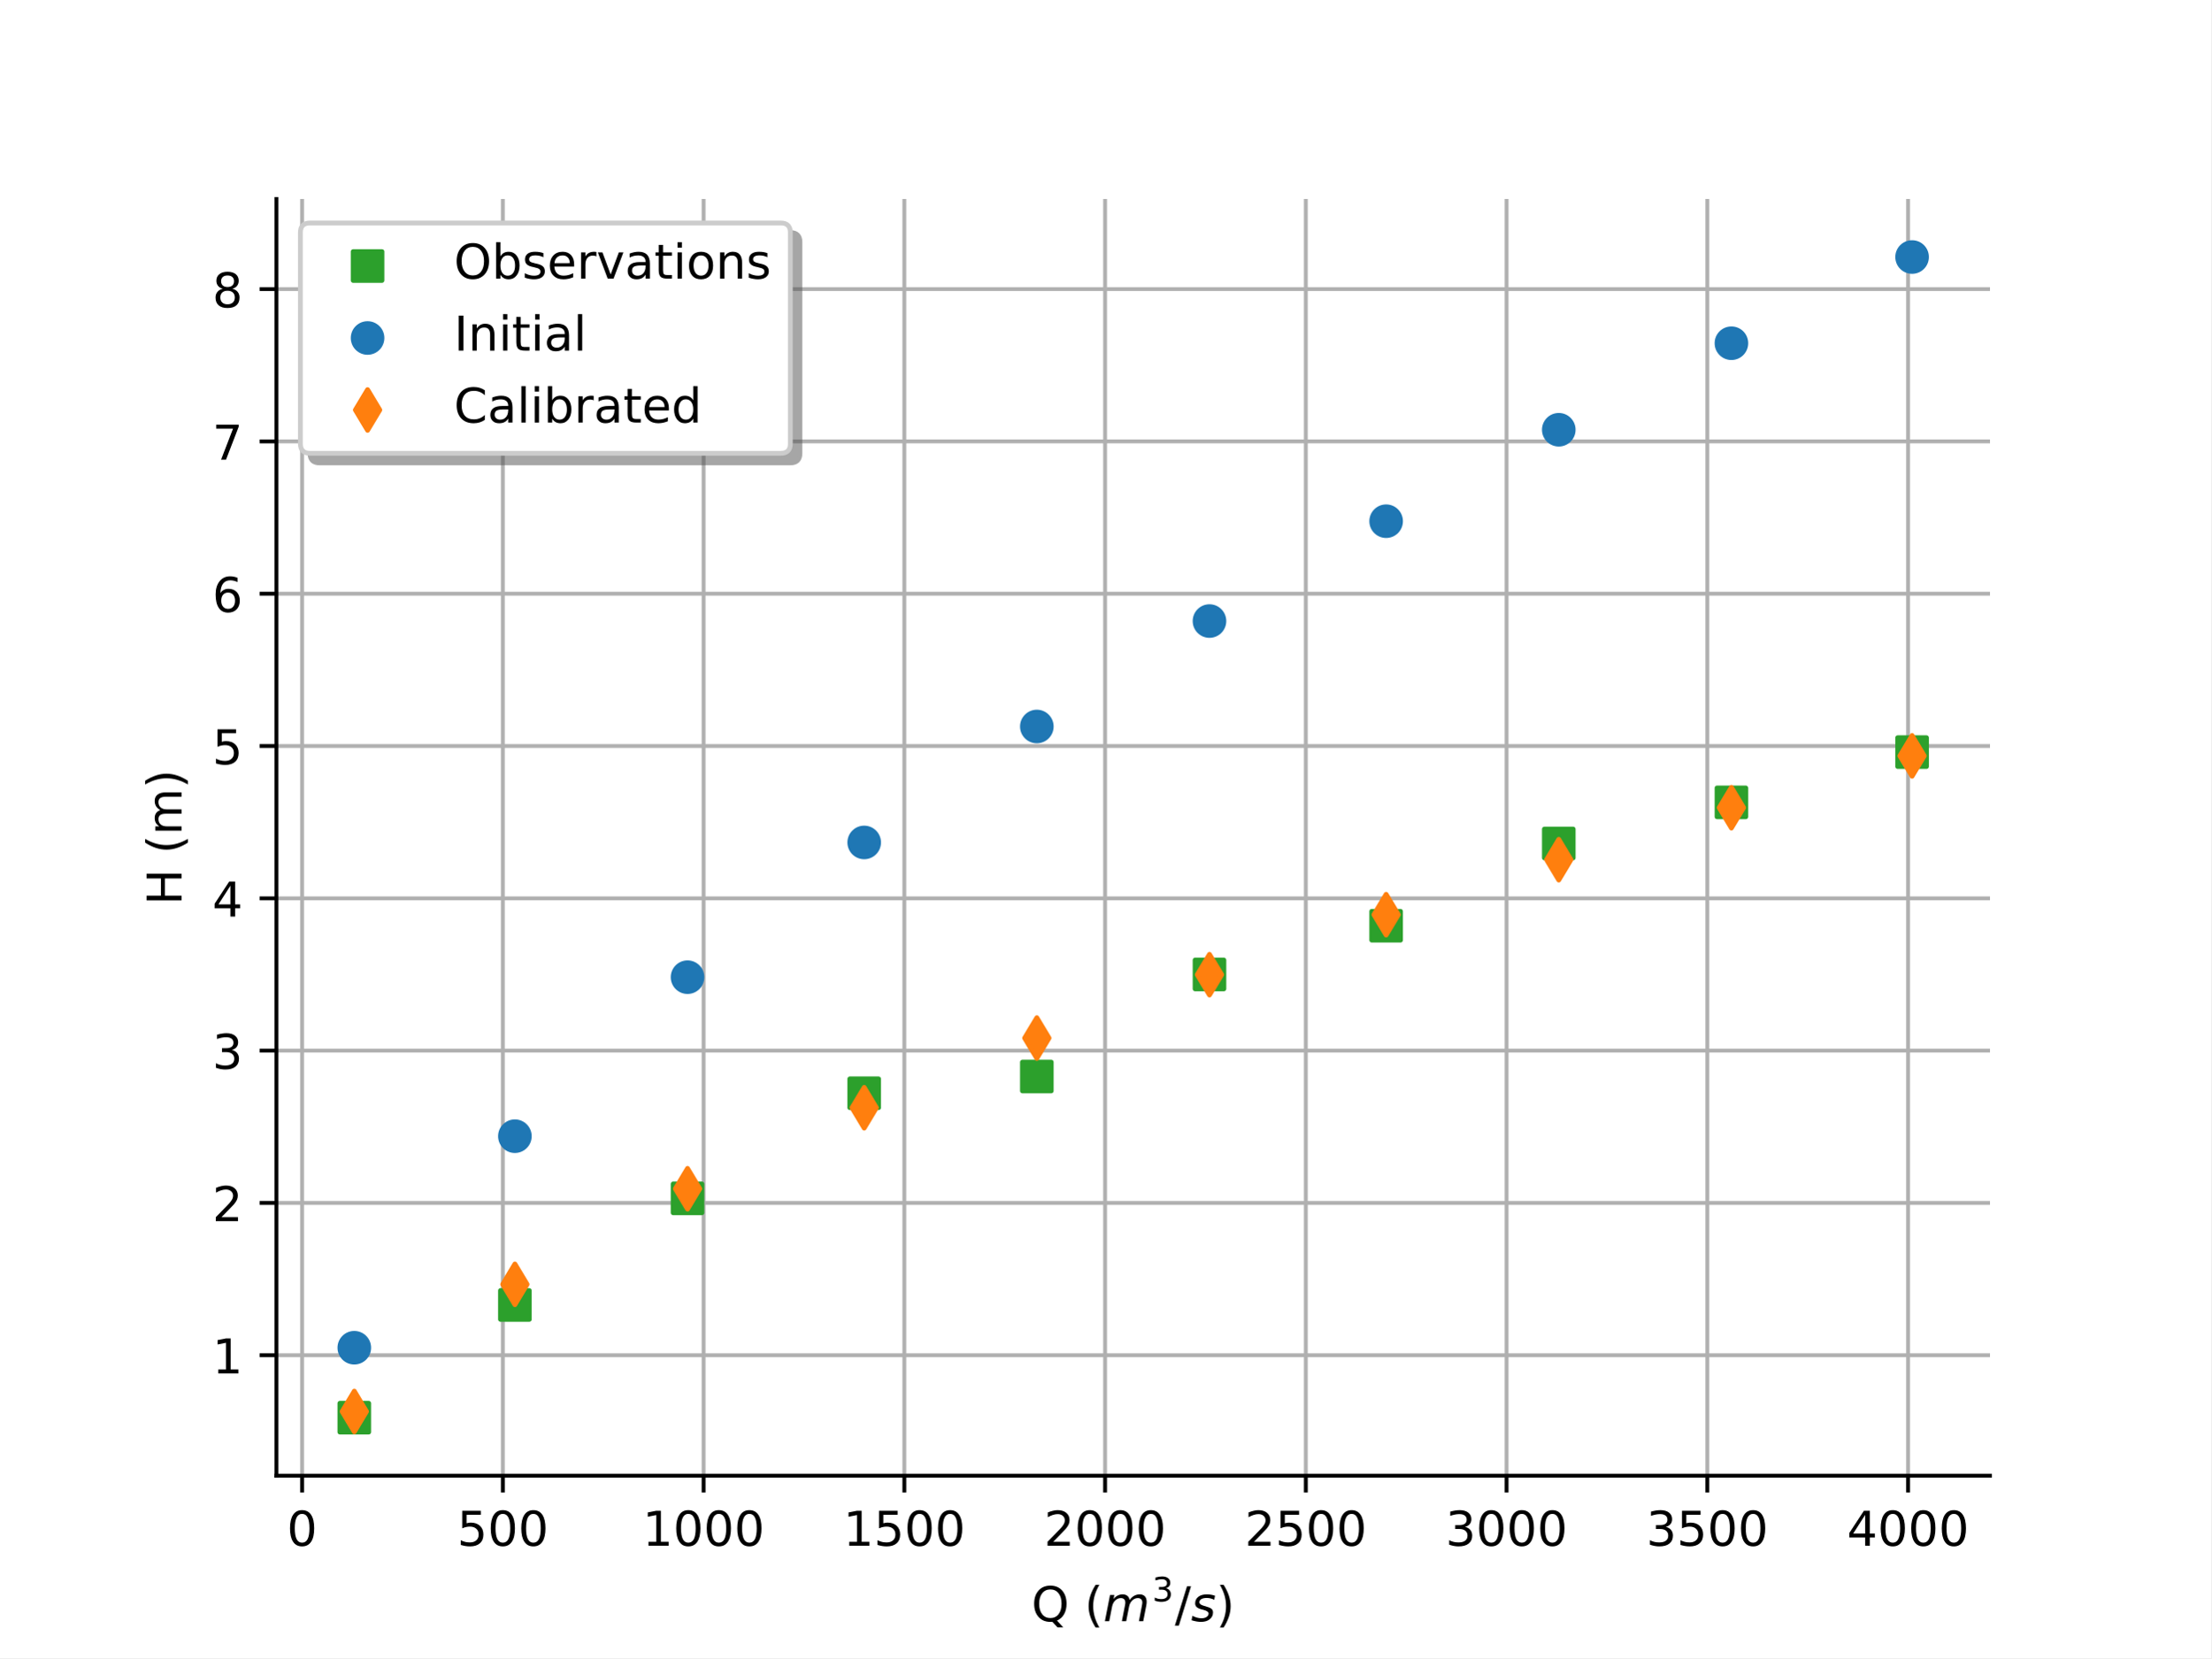
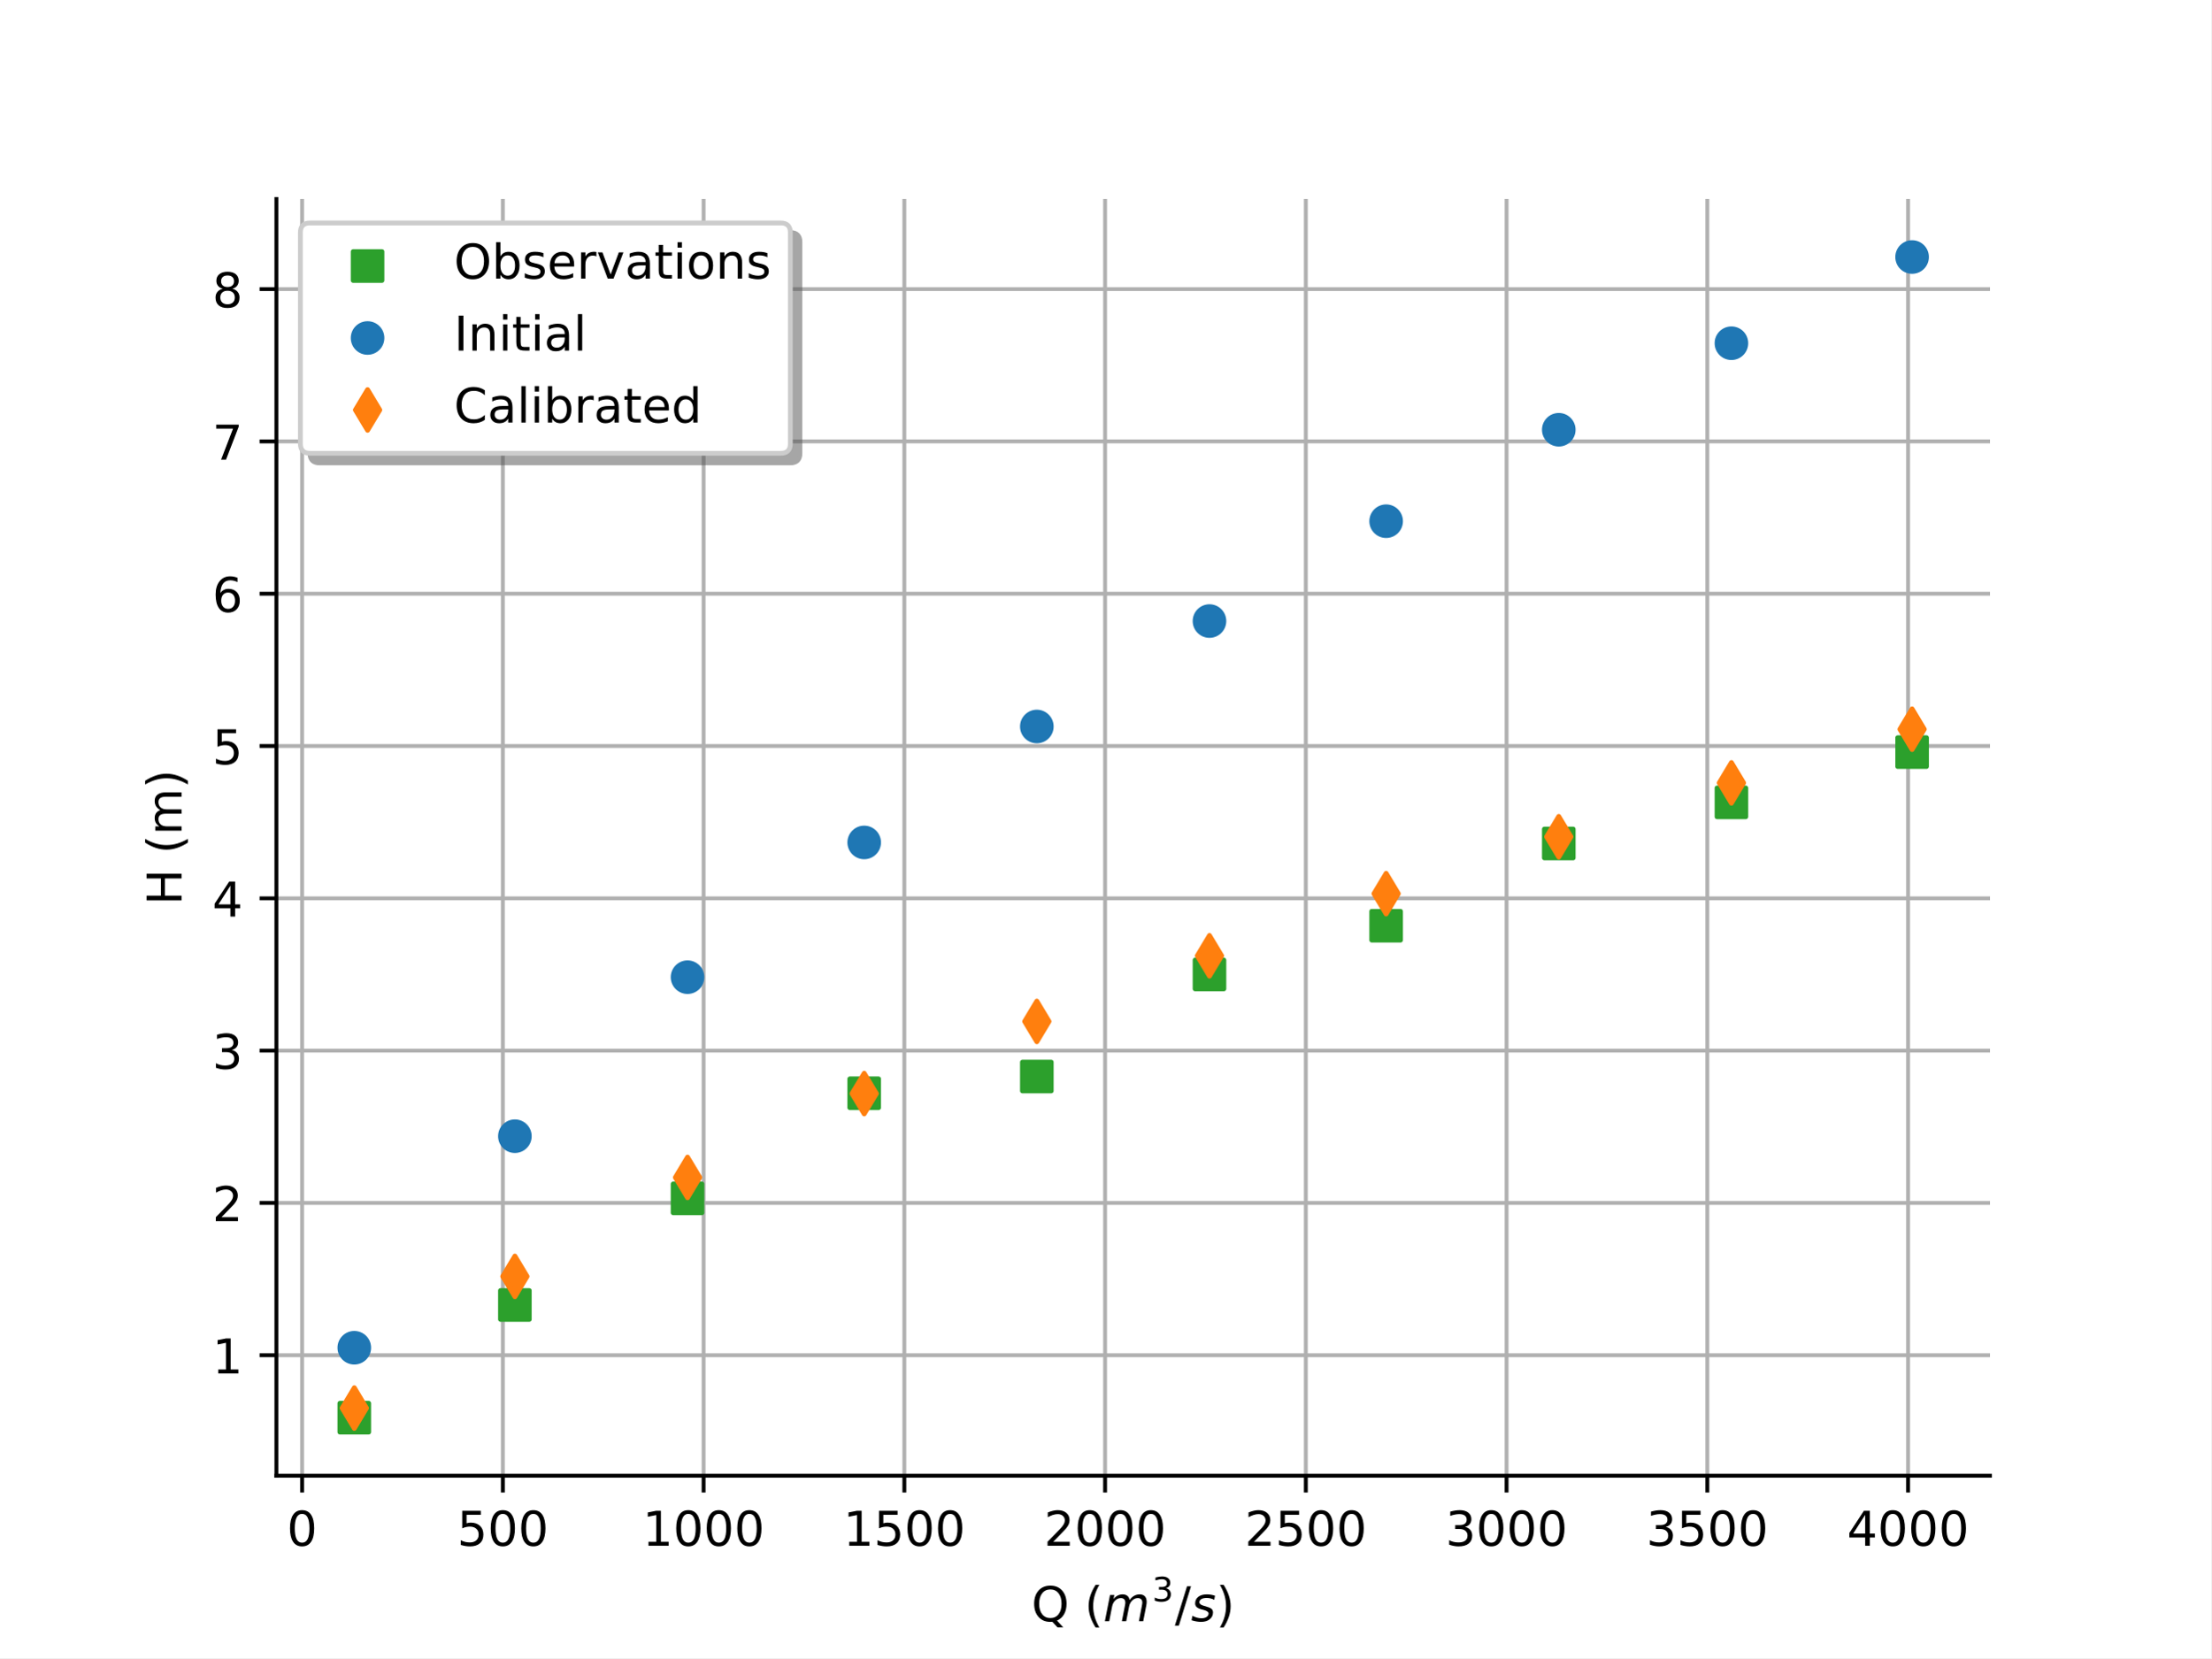
<svg xmlns="http://www.w3.org/2000/svg" xmlns:xlink="http://www.w3.org/1999/xlink" width="460.8pt" height="345.6pt" viewBox="0 0 460.8 345.6" version="1.1">
  <defs>
    <style type="text/css">*{stroke-linejoin: round; stroke-linecap: butt}</style>
  </defs>
  <g id="figure_1">
    <g id="patch_1">
      <path d="M 0 345.6  L 460.8 345.6  L 460.8 0  L 0 0  z " style="fill: #ffffff" />
    </g>
    <g id="axes_1">
      <g id="patch_2">
        <path d="M 57.6 307.584  L 414.72 307.584  L 414.72 41.472  L 57.6 41.472  z " style="fill: #ffffff" />
      </g>
      <g id="matplotlib.axis_1">
        <g id="xtick_1">
          <g id="line2d_1">
            <path d="M 62.955 307.584  L 62.955 41.472  " clip-path="url(#pece686282c)" style="fill: none; stroke: #b0b0b0; stroke-width: 0.8; stroke-linecap: square" />
          </g>
          <g id="line2d_2">
            <defs>
              <path id="m4a92d99fee" d="M 0 0  L 0 3.5  " style="stroke: #000000; stroke-width: 0.8" />
            </defs>
            <g>
              <use xlink:href="#m4a92d99fee" x="62.955" y="307.584" style="stroke: #000000; stroke-width: 0.8" />
            </g>
          </g>
          <g id="text_1">
            <g transform="translate(59.77388 322.1817) scale(0.1 -0.1)">
              <defs>
                <path id="DejaVuSans-13" d="M 2034 4250  Q 1547 4250 1301 3770  Q 1056 3291 1056 2328  Q 1056 1369 1301 889  Q 1547 409 2034 409  Q 2525 409 2770 889  Q 3016 1369 3016 2328  Q 3016 3291 2770 3770  Q 2525 4250 2034 4250  z M 2034 4750  Q 2819 4750 3233 4129  Q 3647 3509 3647 2328  Q 3647 1150 3233 529  Q 2819 -91 2034 -91  Q 1250 -91 836 529  Q 422 1150 422 2328  Q 422 3509 836 4129  Q 1250 4750 2034 4750  z " transform="scale(0.015625)" />
              </defs>
              <use xlink:href="#DejaVuSans-13" />
            </g>
          </g>
        </g>
        <g id="xtick_2">
          <g id="line2d_3">
            <path d="M 104.792 307.584  L 104.792 41.472  " clip-path="url(#pece686282c)" style="fill: none; stroke: #b0b0b0; stroke-width: 0.8; stroke-linecap: square" />
          </g>
          <g id="line2d_4">
            <g>
              <use xlink:href="#m4a92d99fee" x="104.792" y="307.584" style="stroke: #000000; stroke-width: 0.8" />
            </g>
          </g>
          <g id="text_2">
            <g transform="translate(95.2483 322.1817) scale(0.1 -0.1)">
              <defs>
                <path id="DejaVuSans-18" d="M 691 4666  L 3169 4666  L 3169 4134  L 1269 4134  L 1269 2991  Q 1406 3038 1543 3061  Q 1681 3084 1819 3084  Q 2600 3084 3056 2656  Q 3513 2228 3513 1497  Q 3513 744 3044 326  Q 2575 -91 1722 -91  Q 1428 -91 1123 -41  Q 819 9 494 109  L 494 744  Q 775 591 1075 516  Q 1375 441 1709 441  Q 2250 441 2565 725  Q 2881 1009 2881 1497  Q 2881 1984 2565 2268  Q 2250 2553 1709 2553  Q 1456 2553 1204 2497  Q 953 2441 691 2322  L 691 4666  z " transform="scale(0.015625)" />
              </defs>
              <use xlink:href="#DejaVuSans-18" />
              <use xlink:href="#DejaVuSans-13" transform="translate(63.625 0)" />
              <use xlink:href="#DejaVuSans-13" transform="translate(127.25 0)" />
            </g>
          </g>
        </g>
        <g id="xtick_3">
          <g id="line2d_5">
            <path d="M 146.629 307.584  L 146.629 41.472  " clip-path="url(#pece686282c)" style="fill: none; stroke: #b0b0b0; stroke-width: 0.8; stroke-linecap: square" />
          </g>
          <g id="line2d_6">
            <g>
              <use xlink:href="#m4a92d99fee" x="146.629" y="307.584" style="stroke: #000000; stroke-width: 0.8" />
            </g>
          </g>
          <g id="text_3">
            <g transform="translate(133.904 322.1817) scale(0.1 -0.1)">
              <defs>
                <path id="DejaVuSans-14" d="M 794 531  L 1825 531  L 1825 4091  L 703 3866  L 703 4441  L 1819 4666  L 2450 4666  L 2450 531  L 3481 531  L 3481 0  L 794 0  L 794 531  z " transform="scale(0.015625)" />
              </defs>
              <use xlink:href="#DejaVuSans-14" />
              <use xlink:href="#DejaVuSans-13" transform="translate(63.625 0)" />
              <use xlink:href="#DejaVuSans-13" transform="translate(127.25 0)" />
              <use xlink:href="#DejaVuSans-13" transform="translate(190.875 0)" />
            </g>
          </g>
        </g>
        <g id="xtick_4">
          <g id="line2d_7">
            <path d="M 188.466 307.584  L 188.466 41.472  " clip-path="url(#pece686282c)" style="fill: none; stroke: #b0b0b0; stroke-width: 0.8; stroke-linecap: square" />
          </g>
          <g id="line2d_8">
            <g>
              <use xlink:href="#m4a92d99fee" x="188.466" y="307.584" style="stroke: #000000; stroke-width: 0.8" />
            </g>
          </g>
          <g id="text_4">
            <g transform="translate(175.7409 322.1817) scale(0.1 -0.1)">
              <use xlink:href="#DejaVuSans-14" />
              <use xlink:href="#DejaVuSans-18" transform="translate(63.625 0)" />
              <use xlink:href="#DejaVuSans-13" transform="translate(127.25 0)" />
              <use xlink:href="#DejaVuSans-13" transform="translate(190.875 0)" />
            </g>
          </g>
        </g>
        <g id="xtick_5">
          <g id="line2d_9">
            <path d="M 230.303 307.584  L 230.303 41.472  " clip-path="url(#pece686282c)" style="fill: none; stroke: #b0b0b0; stroke-width: 0.8; stroke-linecap: square" />
          </g>
          <g id="line2d_10">
            <g>
              <use xlink:href="#m4a92d99fee" x="230.303" y="307.584" style="stroke: #000000; stroke-width: 0.8" />
            </g>
          </g>
          <g id="text_5">
            <g transform="translate(217.5778 322.1817) scale(0.1 -0.1)">
              <defs>
                <path id="DejaVuSans-15" d="M 1228 531  L 3431 531  L 3431 0  L 469 0  L 469 531  Q 828 903 1448 1529  Q 2069 2156 2228 2338  Q 2531 2678 2651 2914  Q 2772 3150 2772 3378  Q 2772 3750 2511 3984  Q 2250 4219 1831 4219  Q 1534 4219 1204 4116  Q 875 4013 500 3803  L 500 4441  Q 881 4594 1212 4672  Q 1544 4750 1819 4750  Q 2544 4750 2975 4387  Q 3406 4025 3406 3419  Q 3406 3131 3298 2873  Q 3191 2616 2906 2266  Q 2828 2175 2409 1742  Q 1991 1309 1228 531  z " transform="scale(0.015625)" />
              </defs>
              <use xlink:href="#DejaVuSans-15" />
              <use xlink:href="#DejaVuSans-13" transform="translate(63.625 0)" />
              <use xlink:href="#DejaVuSans-13" transform="translate(127.25 0)" />
              <use xlink:href="#DejaVuSans-13" transform="translate(190.875 0)" />
            </g>
          </g>
        </g>
        <g id="xtick_6">
          <g id="line2d_11">
            <path d="M 272.14 307.584  L 272.14 41.472  " clip-path="url(#pece686282c)" style="fill: none; stroke: #b0b0b0; stroke-width: 0.8; stroke-linecap: square" />
          </g>
          <g id="line2d_12">
            <g>
              <use xlink:href="#m4a92d99fee" x="272.14" y="307.584" style="stroke: #000000; stroke-width: 0.8" />
            </g>
          </g>
          <g id="text_6">
            <g transform="translate(259.4148 322.1817) scale(0.1 -0.1)">
              <use xlink:href="#DejaVuSans-15" />
              <use xlink:href="#DejaVuSans-18" transform="translate(63.625 0)" />
              <use xlink:href="#DejaVuSans-13" transform="translate(127.25 0)" />
              <use xlink:href="#DejaVuSans-13" transform="translate(190.875 0)" />
            </g>
          </g>
        </g>
        <g id="xtick_7">
          <g id="line2d_13">
            <path d="M 313.977 307.584  L 313.977 41.472  " clip-path="url(#pece686282c)" style="fill: none; stroke: #b0b0b0; stroke-width: 0.8; stroke-linecap: square" />
          </g>
          <g id="line2d_14">
            <g>
              <use xlink:href="#m4a92d99fee" x="313.977" y="307.584" style="stroke: #000000; stroke-width: 0.8" />
            </g>
          </g>
          <g id="text_7">
            <g transform="translate(301.2517 322.1817) scale(0.1 -0.1)">
              <defs>
                <path id="DejaVuSans-16" d="M 2597 2516  Q 3050 2419 3304 2112  Q 3559 1806 3559 1356  Q 3559 666 3084 287  Q 2609 -91 1734 -91  Q 1441 -91 1130 -33  Q 819 25 488 141  L 488 750  Q 750 597 1062 519  Q 1375 441 1716 441  Q 2309 441 2620 675  Q 2931 909 2931 1356  Q 2931 1769 2642 2001  Q 2353 2234 1838 2234  L 1294 2234  L 1294 2753  L 1863 2753  Q 2328 2753 2575 2939  Q 2822 3125 2822 3475  Q 2822 3834 2567 4026  Q 2313 4219 1838 4219  Q 1578 4219 1281 4162  Q 984 4106 628 3988  L 628 4550  Q 988 4650 1302 4700  Q 1616 4750 1894 4750  Q 2613 4750 3031 4423  Q 3450 4097 3450 3541  Q 3450 3153 3228 2886  Q 3006 2619 2597 2516  z " transform="scale(0.015625)" />
              </defs>
              <use xlink:href="#DejaVuSans-16" />
              <use xlink:href="#DejaVuSans-13" transform="translate(63.625 0)" />
              <use xlink:href="#DejaVuSans-13" transform="translate(127.25 0)" />
              <use xlink:href="#DejaVuSans-13" transform="translate(190.875 0)" />
            </g>
          </g>
        </g>
        <g id="xtick_8">
          <g id="line2d_15">
            <path d="M 355.814 307.584  L 355.814 41.472  " clip-path="url(#pece686282c)" style="fill: none; stroke: #b0b0b0; stroke-width: 0.8; stroke-linecap: square" />
          </g>
          <g id="line2d_16">
            <g>
              <use xlink:href="#m4a92d99fee" x="355.814" y="307.584" style="stroke: #000000; stroke-width: 0.8" />
            </g>
          </g>
          <g id="text_8">
            <g transform="translate(343.0886 322.1817) scale(0.1 -0.1)">
              <use xlink:href="#DejaVuSans-16" />
              <use xlink:href="#DejaVuSans-18" transform="translate(63.625 0)" />
              <use xlink:href="#DejaVuSans-13" transform="translate(127.25 0)" />
              <use xlink:href="#DejaVuSans-13" transform="translate(190.875 0)" />
            </g>
          </g>
        </g>
        <g id="xtick_9">
          <g id="line2d_17">
            <path d="M 397.651 307.584  L 397.651 41.472  " clip-path="url(#pece686282c)" style="fill: none; stroke: #b0b0b0; stroke-width: 0.8; stroke-linecap: square" />
          </g>
          <g id="line2d_18">
            <g>
              <use xlink:href="#m4a92d99fee" x="397.651" y="307.584" style="stroke: #000000; stroke-width: 0.8" />
            </g>
          </g>
          <g id="text_9">
            <g transform="translate(384.9255 322.1817) scale(0.1 -0.1)">
              <defs>
                <path id="DejaVuSans-17" d="M 2419 4116  L 825 1625  L 2419 1625  L 2419 4116  z M 2253 4666  L 3047 4666  L 3047 1625  L 3713 1625  L 3713 1100  L 3047 1100  L 3047 0  L 2419 0  L 2419 1100  L 313 1100  L 313 1709  L 2253 4666  z " transform="scale(0.015625)" />
              </defs>
              <use xlink:href="#DejaVuSans-17" />
              <use xlink:href="#DejaVuSans-13" transform="translate(63.625 0)" />
              <use xlink:href="#DejaVuSans-13" transform="translate(127.25 0)" />
              <use xlink:href="#DejaVuSans-13" transform="translate(190.875 0)" />
            </g>
          </g>
        </g>
        <g id="text_10">
          <g transform="translate(214.96 337.984) scale(0.1 -0.1)">
            <defs>
              <path id="DejaVuSans-34" d="M 2522 4238  Q 1834 4238 1429 3725  Q 1025 3213 1025 2328  Q 1025 1447 1429 934  Q 1834 422 2522 422  Q 3209 422 3611 934  Q 4013 1447 4013 2328  Q 4013 3213 3611 3725  Q 3209 4238 2522 4238  z M 3406 84  L 4238 -825  L 3475 -825  L 2784 -78  Q 2681 -84 2626 -87  Q 2572 -91 2522 -91  Q 1538 -91 948 567  Q 359 1225 359 2328  Q 359 3434 948 4092  Q 1538 4750 2522 4750  Q 3503 4750 4090 4092  Q 4678 3434 4678 2328  Q 4678 1516 4351 937  Q 4025 359 3406 84  z " transform="scale(0.015625)" />
              <path id="DejaVuSans-3" transform="scale(0.015625)" />
              <path id="DejaVuSans-b" d="M 1984 4856  Q 1566 4138 1362 3434  Q 1159 2731 1159 2009  Q 1159 1288 1364 580  Q 1569 -128 1984 -844  L 1484 -844  Q 1016 -109 783 600  Q 550 1309 550 2009  Q 550 2706 781 3412  Q 1013 4119 1484 4856  L 1984 4856  z " transform="scale(0.015625)" />
              <path id="DejaVuSans-Oblique-50" d="M 5747 2113  L 5338 0  L 4763 0  L 5166 2094  Q 5191 2228 5203 2325  Q 5216 2422 5216 2491  Q 5216 2772 5059 2928  Q 4903 3084 4622 3084  Q 4203 3084 3875 2770  Q 3547 2456 3450 1953  L 3066 0  L 2491 0  L 2900 2094  Q 2925 2209 2937 2307  Q 2950 2406 2950 2484  Q 2950 2769 2794 2926  Q 2638 3084 2363 3084  Q 1938 3084 1609 2770  Q 1281 2456 1184 1953  L 800 0  L 225 0  L 909 3500  L 1484 3500  L 1375 2956  Q 1609 3263 1923 3423  Q 2238 3584 2597 3584  Q 2978 3584 3223 3384  Q 3469 3184 3519 2828  Q 3781 3197 4126 3390  Q 4472 3584 4856 3584  Q 5306 3584 5551 3325  Q 5797 3066 5797 2591  Q 5797 2488 5784 2364  Q 5772 2241 5747 2113  z " transform="scale(0.015625)" />
              <path id="DejaVuSans-12" d="M 1625 4666  L 2156 4666  L 531 -594  L 0 -594  L 1625 4666  z " transform="scale(0.015625)" />
              <path id="DejaVuSans-Oblique-56" d="M 3200 3397  L 3091 2853  Q 2863 2978 2609 3040  Q 2356 3103 2088 3103  Q 1634 3103 1373 2948  Q 1113 2794 1113 2528  Q 1113 2219 1719 2053  Q 1766 2041 1788 2034  L 1972 1978  Q 2547 1819 2739 1644  Q 2931 1469 2931 1166  Q 2931 609 2489 259  Q 2047 -91 1331 -91  Q 1053 -91 747 -37  Q 441 16 72 128  L 184 722  Q 500 559 806 475  Q 1113 391 1394 391  Q 1816 391 2080 572  Q 2344 753 2344 1031  Q 2344 1331 1650 1516  L 1591 1531  L 1394 1581  Q 956 1697 753 1886  Q 550 2075 550 2369  Q 550 2928 970 3256  Q 1391 3584 2113 3584  Q 2397 3584 2667 3537  Q 2938 3491 3200 3397  z " transform="scale(0.015625)" />
              <path id="DejaVuSans-c" d="M 513 4856  L 1013 4856  Q 1481 4119 1714 3412  Q 1947 2706 1947 2009  Q 1947 1309 1714 600  Q 1481 -109 1013 -844  L 513 -844  Q 928 -128 1133 580  Q 1338 1288 1338 2009  Q 1338 2731 1133 3434  Q 928 4138 513 4856  z " transform="scale(0.015625)" />
            </defs>
            <use xlink:href="#DejaVuSans-34" transform="translate(0 0.746875)" />
            <use xlink:href="#DejaVuSans-3" transform="translate(78.71094 0.746875)" />
            <use xlink:href="#DejaVuSans-b" transform="translate(110.498 0.746875)" />
            <use xlink:href="#DejaVuSans-Oblique-50" transform="translate(149.5117 0.746875)" />
            <use xlink:href="#DejaVuSans-16" transform="translate(251.5737 42.04688) scale(0.7)" />
            <use xlink:href="#DejaVuSans-12" transform="translate(298.8442 0.746875)" />
            <use xlink:href="#DejaVuSans-Oblique-56" transform="translate(332.5356 0.746875)" />
            <use xlink:href="#DejaVuSans-c" transform="translate(384.6352 0.746875)" />
          </g>
        </g>
      </g>
      <g id="matplotlib.axis_2">
        <g id="ytick_1">
          <g id="line2d_19">
            <path d="M 57.6 282.472  L 414.72 282.472  " clip-path="url(#pece686282c)" style="fill: none; stroke: #b0b0b0; stroke-width: 0.8; stroke-linecap: square" />
          </g>
          <g id="line2d_20">
            <defs>
              <path id="mb3cb5c074b" d="M 0 0  L -3.5 0  " style="stroke: #000000; stroke-width: 0.8" />
            </defs>
            <g>
              <use xlink:href="#mb3cb5c074b" x="57.6" y="282.472" style="stroke: #000000; stroke-width: 0.8" />
            </g>
          </g>
          <g id="text_11">
            <g transform="translate(44.2375 286.2713) scale(0.1 -0.1)">
              <use xlink:href="#DejaVuSans-14" />
            </g>
          </g>
        </g>
        <g id="ytick_2">
          <g id="line2d_21">
            <path d="M 57.6 250.727  L 414.72 250.727  " clip-path="url(#pece686282c)" style="fill: none; stroke: #b0b0b0; stroke-width: 0.8; stroke-linecap: square" />
          </g>
          <g id="line2d_22">
            <g>
              <use xlink:href="#mb3cb5c074b" x="57.6" y="250.727" style="stroke: #000000; stroke-width: 0.8" />
            </g>
          </g>
          <g id="text_12">
            <g transform="translate(44.2375 254.526) scale(0.1 -0.1)">
              <use xlink:href="#DejaVuSans-15" />
            </g>
          </g>
        </g>
        <g id="ytick_3">
          <g id="line2d_23">
            <path d="M 57.6 218.982  L 414.72 218.982  " clip-path="url(#pece686282c)" style="fill: none; stroke: #b0b0b0; stroke-width: 0.8; stroke-linecap: square" />
          </g>
          <g id="line2d_24">
            <g>
              <use xlink:href="#mb3cb5c074b" x="57.6" y="218.982" style="stroke: #000000; stroke-width: 0.8" />
            </g>
          </g>
          <g id="text_13">
            <g transform="translate(44.2375 222.7807) scale(0.1 -0.1)">
              <use xlink:href="#DejaVuSans-16" />
            </g>
          </g>
        </g>
        <g id="ytick_4">
          <g id="line2d_25">
            <path d="M 57.6 187.237  L 414.72 187.237  " clip-path="url(#pece686282c)" style="fill: none; stroke: #b0b0b0; stroke-width: 0.8; stroke-linecap: square" />
          </g>
          <g id="line2d_26">
            <g>
              <use xlink:href="#mb3cb5c074b" x="57.6" y="187.237" style="stroke: #000000; stroke-width: 0.8" />
            </g>
          </g>
          <g id="text_14">
            <g transform="translate(44.2375 191.0354) scale(0.1 -0.1)">
              <use xlink:href="#DejaVuSans-17" />
            </g>
          </g>
        </g>
        <g id="ytick_5">
          <g id="line2d_27">
            <path d="M 57.6 155.491  L 414.72 155.491  " clip-path="url(#pece686282c)" style="fill: none; stroke: #b0b0b0; stroke-width: 0.8; stroke-linecap: square" />
          </g>
          <g id="line2d_28">
            <g>
              <use xlink:href="#mb3cb5c074b" x="57.6" y="155.491" style="stroke: #000000; stroke-width: 0.8" />
            </g>
          </g>
          <g id="text_15">
            <g transform="translate(44.2375 159.2901) scale(0.1 -0.1)">
              <use xlink:href="#DejaVuSans-18" />
            </g>
          </g>
        </g>
        <g id="ytick_6">
          <g id="line2d_29">
            <path d="M 57.6 123.746  L 414.72 123.746  " clip-path="url(#pece686282c)" style="fill: none; stroke: #b0b0b0; stroke-width: 0.8; stroke-linecap: square" />
          </g>
          <g id="line2d_30">
            <g>
              <use xlink:href="#mb3cb5c074b" x="57.6" y="123.746" style="stroke: #000000; stroke-width: 0.8" />
            </g>
          </g>
          <g id="text_16">
            <g transform="translate(44.2375 127.5448) scale(0.1 -0.1)">
              <defs>
                <path id="DejaVuSans-19" d="M 2113 2584  Q 1688 2584 1439 2293  Q 1191 2003 1191 1497  Q 1191 994 1439 701  Q 1688 409 2113 409  Q 2538 409 2786 701  Q 3034 994 3034 1497  Q 3034 2003 2786 2293  Q 2538 2584 2113 2584  z M 3366 4563  L 3366 3988  Q 3128 4100 2886 4159  Q 2644 4219 2406 4219  Q 1781 4219 1451 3797  Q 1122 3375 1075 2522  Q 1259 2794 1537 2939  Q 1816 3084 2150 3084  Q 2853 3084 3261 2657  Q 3669 2231 3669 1497  Q 3669 778 3244 343  Q 2819 -91 2113 -91  Q 1303 -91 875 529  Q 447 1150 447 2328  Q 447 3434 972 4092  Q 1497 4750 2381 4750  Q 2619 4750 2861 4703  Q 3103 4656 3366 4563  z " transform="scale(0.015625)" />
              </defs>
              <use xlink:href="#DejaVuSans-19" />
            </g>
          </g>
        </g>
        <g id="ytick_7">
          <g id="line2d_31">
            <path d="M 57.6 92.001  L 414.72 92.001  " clip-path="url(#pece686282c)" style="fill: none; stroke: #b0b0b0; stroke-width: 0.8; stroke-linecap: square" />
          </g>
          <g id="line2d_32">
            <g>
              <use xlink:href="#mb3cb5c074b" x="57.6" y="92.001" style="stroke: #000000; stroke-width: 0.8" />
            </g>
          </g>
          <g id="text_17">
            <g transform="translate(44.2375 95.79947) scale(0.1 -0.1)">
              <defs>
                <path id="DejaVuSans-1a" d="M 525 4666  L 3525 4666  L 3525 4397  L 1831 0  L 1172 0  L 2766 4134  L 525 4134  L 525 4666  z " transform="scale(0.015625)" />
              </defs>
              <use xlink:href="#DejaVuSans-1a" />
            </g>
          </g>
        </g>
        <g id="ytick_8">
          <g id="line2d_33">
            <path d="M 57.6 60.255  L 414.72 60.255  " clip-path="url(#pece686282c)" style="fill: none; stroke: #b0b0b0; stroke-width: 0.8; stroke-linecap: square" />
          </g>
          <g id="line2d_34">
            <g>
              <use xlink:href="#mb3cb5c074b" x="57.6" y="60.255" style="stroke: #000000; stroke-width: 0.8" />
            </g>
          </g>
          <g id="text_18">
            <g transform="translate(44.2375 64.05418) scale(0.1 -0.1)">
              <defs>
                <path id="DejaVuSans-1b" d="M 2034 2216  Q 1584 2216 1326 1975  Q 1069 1734 1069 1313  Q 1069 891 1326 650  Q 1584 409 2034 409  Q 2484 409 2743 651  Q 3003 894 3003 1313  Q 3003 1734 2745 1975  Q 2488 2216 2034 2216  z M 1403 2484  Q 997 2584 770 2862  Q 544 3141 544 3541  Q 544 4100 942 4425  Q 1341 4750 2034 4750  Q 2731 4750 3128 4425  Q 3525 4100 3525 3541  Q 3525 3141 3298 2862  Q 3072 2584 2669 2484  Q 3125 2378 3379 2068  Q 3634 1759 3634 1313  Q 3634 634 3220 271  Q 2806 -91 2034 -91  Q 1263 -91 848 271  Q 434 634 434 1313  Q 434 1759 690 2068  Q 947 2378 1403 2484  z M 1172 3481  Q 1172 3119 1398 2916  Q 1625 2713 2034 2713  Q 2441 2713 2670 2916  Q 2900 3119 2900 3481  Q 2900 3844 2670 4047  Q 2441 4250 2034 4250  Q 1625 4250 1398 4047  Q 1172 3844 1172 3481  z " transform="scale(0.015625)" />
              </defs>
              <use xlink:href="#DejaVuSans-1b" />
            </g>
          </g>
        </g>
        <g id="text_19">
          <g transform="translate(37.83516 188.6491) rotate(-90) scale(0.1 -0.1)">
            <defs>
              <path id="DejaVuSans-2b" d="M 628 4666  L 1259 4666  L 1259 2753  L 3553 2753  L 3553 4666  L 4184 4666  L 4184 0  L 3553 0  L 3553 2222  L 1259 2222  L 1259 0  L 628 0  L 628 4666  z " transform="scale(0.015625)" />
              <path id="DejaVuSans-50" d="M 3328 2828  Q 3544 3216 3844 3400  Q 4144 3584 4550 3584  Q 5097 3584 5394 3201  Q 5691 2819 5691 2113  L 5691 0  L 5113 0  L 5113 2094  Q 5113 2597 4934 2840  Q 4756 3084 4391 3084  Q 3944 3084 3684 2787  Q 3425 2491 3425 1978  L 3425 0  L 2847 0  L 2847 2094  Q 2847 2600 2669 2842  Q 2491 3084 2119 3084  Q 1678 3084 1418 2786  Q 1159 2488 1159 1978  L 1159 0  L 581 0  L 581 3500  L 1159 3500  L 1159 2956  Q 1356 3278 1631 3431  Q 1906 3584 2284 3584  Q 2666 3584 2933 3390  Q 3200 3197 3328 2828  z " transform="scale(0.015625)" />
            </defs>
            <use xlink:href="#DejaVuSans-2b" />
            <use xlink:href="#DejaVuSans-3" transform="translate(75.20312 0)" />
            <use xlink:href="#DejaVuSans-b" transform="translate(106.9844 0)" />
            <use xlink:href="#DejaVuSans-50" transform="translate(146 0)" />
            <use xlink:href="#DejaVuSans-c" transform="translate(243.4062 0)" />
          </g>
        </g>
      </g>
      <g id="PathCollection_1">
        <defs>
          <path id="mbc72648a47" d="M -3 3  L 3 3  L 3 -3  L -3 -3  z " style="stroke: #2ca02c" />
        </defs>
        <g clip-path="url(#pece686282c)">
          <use xlink:href="#mbc72648a47" x="73.833" y="295.488" style="fill: #2ca02c; stroke: #2ca02c" />
          <use xlink:href="#mbc72648a47" x="107.302" y="271.996" style="fill: #2ca02c; stroke: #2ca02c" />
          <use xlink:href="#mbc72648a47" x="143.282" y="249.775" style="fill: #2ca02c; stroke: #2ca02c" />
          <use xlink:href="#mbc72648a47" x="180.099" y="227.871" style="fill: #2ca02c; stroke: #2ca02c" />
          <use xlink:href="#mbc72648a47" x="216.078" y="224.379" style="fill: #2ca02c; stroke: #2ca02c" />
          <use xlink:href="#mbc72648a47" x="252.058" y="203.109" style="fill: #2ca02c; stroke: #2ca02c" />
          <use xlink:href="#mbc72648a47" x="288.875" y="192.951" style="fill: #2ca02c; stroke: #2ca02c" />
          <use xlink:href="#mbc72648a47" x="324.854" y="175.808" style="fill: #2ca02c; stroke: #2ca02c" />
          <use xlink:href="#mbc72648a47" x="360.834" y="167.237" style="fill: #2ca02c; stroke: #2ca02c" />
          <use xlink:href="#mbc72648a47" x="398.487" y="156.761" style="fill: #2ca02c; stroke: #2ca02c" />
        </g>
      </g>
      <g id="PathCollection_2">
        <defs>
          <path id="mbf0cb336d2" d="M 0 3  C 0.796 3 1.559 2.684 2.121 2.121  C 2.684 1.559 3 0.796 3 0  C 3 -0.796 2.684 -1.559 2.121 -2.121  C 1.559 -2.684 0.796 -3 0 -3  C -0.796 -3 -1.559 -2.684 -2.121 -2.121  C -2.684 -1.559 -3 -0.796 -3 0  C -3 0.796 -2.684 1.559 -2.121 2.121  C -1.559 2.684 -0.796 3 0 3  z " style="stroke: #1f77b4" />
        </defs>
        <g clip-path="url(#pece686282c)">
          <use xlink:href="#mbf0cb336d2" x="73.833" y="280.911" style="fill: #1f77b4; stroke: #1f77b4" />
          <use xlink:href="#mbf0cb336d2" x="107.302" y="236.819" style="fill: #1f77b4; stroke: #1f77b4" />
          <use xlink:href="#mbf0cb336d2" x="143.282" y="203.674" style="fill: #1f77b4; stroke: #1f77b4" />
          <use xlink:href="#mbf0cb336d2" x="180.099" y="175.591" style="fill: #1f77b4; stroke: #1f77b4" />
          <use xlink:href="#mbf0cb336d2" x="216.078" y="151.423" style="fill: #1f77b4; stroke: #1f77b4" />
          <use xlink:href="#mbf0cb336d2" x="252.058" y="129.446" style="fill: #1f77b4; stroke: #1f77b4" />
          <use xlink:href="#mbf0cb336d2" x="288.875" y="108.634" style="fill: #1f77b4; stroke: #1f77b4" />
          <use xlink:href="#mbf0cb336d2" x="324.854" y="89.572" style="fill: #1f77b4; stroke: #1f77b4" />
          <use xlink:href="#mbf0cb336d2" x="360.834" y="71.534" style="fill: #1f77b4; stroke: #1f77b4" />
          <use xlink:href="#mbf0cb336d2" x="398.487" y="53.568" style="fill: #1f77b4; stroke: #1f77b4" />
        </g>
      </g>
      <g id="PathCollection_3">
        <defs>
          <path id="m176a6b33b3" d="M -0 4.243  L 2.546 0  L 0 -4.243  L -2.546 -0  z " style="stroke: #ff7f0e" />
        </defs>
        <g clip-path="url(#pece686282c)">
-           <use xlink:href="#m176a6b33b3" x="73.833" y="294.197" style="fill: #ff7f0e; stroke: #ff7f0e" />
-           <use xlink:href="#m176a6b33b3" x="107.302" y="267.694" style="fill: #ff7f0e; stroke: #ff7f0e" />
-           <use xlink:href="#m176a6b33b3" x="143.282" y="247.772" style="fill: #ff7f0e; stroke: #ff7f0e" />
-           <use xlink:href="#m176a6b33b3" x="180.099" y="230.891" style="fill: #ff7f0e; stroke: #ff7f0e" />
-           <use xlink:href="#m176a6b33b3" x="216.078" y="216.364" style="fill: #ff7f0e; stroke: #ff7f0e" />
-           <use xlink:href="#m176a6b33b3" x="252.058" y="203.154" style="fill: #ff7f0e; stroke: #ff7f0e" />
-           <use xlink:href="#m176a6b33b3" x="288.875" y="190.645" style="fill: #ff7f0e; stroke: #ff7f0e" />
-           <use xlink:href="#m176a6b33b3" x="324.854" y="179.187" style="fill: #ff7f0e; stroke: #ff7f0e" />
-           <use xlink:href="#m176a6b33b3" x="360.834" y="168.345" style="fill: #ff7f0e; stroke: #ff7f0e" />
-           <use xlink:href="#m176a6b33b3" x="398.487" y="157.545" style="fill: #ff7f0e; stroke: #ff7f0e" />
+           <use xlink:href="#m176a6b33b3" x="73.833" y="293.488" style="fill: #ff7f0e; stroke: #ff7f0e" />
+           <use xlink:href="#m176a6b33b3" x="107.302" y="266.045" style="fill: #ff7f0e; stroke: #ff7f0e" />
+           <use xlink:href="#m176a6b33b3" x="143.282" y="245.416" style="fill: #ff7f0e; stroke: #ff7f0e" />
+           <use xlink:href="#m176a6b33b3" x="180.099" y="227.938" style="fill: #ff7f0e; stroke: #ff7f0e" />
+           <use xlink:href="#m176a6b33b3" x="216.078" y="212.896" style="fill: #ff7f0e; stroke: #ff7f0e" />
+           <use xlink:href="#m176a6b33b3" x="252.058" y="199.217" style="fill: #ff7f0e; stroke: #ff7f0e" />
+           <use xlink:href="#m176a6b33b3" x="288.875" y="186.264" style="fill: #ff7f0e; stroke: #ff7f0e" />
+           <use xlink:href="#m176a6b33b3" x="324.854" y="174.401" style="fill: #ff7f0e; stroke: #ff7f0e" />
+           <use xlink:href="#m176a6b33b3" x="360.834" y="163.174" style="fill: #ff7f0e; stroke: #ff7f0e" />
+           <use xlink:href="#m176a6b33b3" x="398.487" y="151.992" style="fill: #ff7f0e; stroke: #ff7f0e" />
        </g>
      </g>
      <g id="patch_3">
        <path d="M 57.6 307.584  L 57.6 41.472  " style="fill: none; stroke: #000000; stroke-width: 0.8; stroke-linejoin: miter; stroke-linecap: square" />
      </g>
      <g id="patch_4">
        <path d="M 57.6 307.584  L 414.72 307.584  " style="fill: none; stroke: #000000; stroke-width: 0.8; stroke-linejoin: miter; stroke-linecap: square" />
      </g>
      <g id="legend_1">
        <g id="patch_5">
          <path d="M 66.6 96.474  L 164.705 96.474  Q 166.705 96.474 166.705 94.474  L 166.705 50.472  Q 166.705 48.472 164.705 48.472  L 66.6 48.472  Q 64.6 48.472 64.6 50.472  L 64.6 94.474  Q 64.6 96.474 66.6 96.474  z " style="fill: #4d4d4d; opacity: 0.5; stroke: #4d4d4d; stroke-linejoin: miter" />
        </g>
        <g id="patch_6">
          <path d="M 64.6 94.474  L 162.705 94.474  Q 164.705 94.474 164.705 92.474  L 164.705 48.472  Q 164.705 46.472 162.705 46.472  L 64.6 46.472  Q 62.6 46.472 62.6 48.472  L 62.6 92.474  Q 62.6 94.474 64.6 94.474  z " style="fill: #ffffff; stroke: #cccccc; stroke-linejoin: miter" />
        </g>
        <g id="PathCollection_4">
          <g>
            <use xlink:href="#mbc72648a47" x="76.6" y="55.445" style="fill: #2ca02c; stroke: #2ca02c" />
          </g>
        </g>
        <g id="text_20">
          <g transform="translate(94.6 58.07044) scale(0.1 -0.1)">
            <defs>
              <path id="DejaVuSans-32" d="M 2522 4238  Q 1834 4238 1429 3725  Q 1025 3213 1025 2328  Q 1025 1447 1429 934  Q 1834 422 2522 422  Q 3209 422 3611 934  Q 4013 1447 4013 2328  Q 4013 3213 3611 3725  Q 3209 4238 2522 4238  z M 2522 4750  Q 3503 4750 4090 4092  Q 4678 3434 4678 2328  Q 4678 1225 4090 567  Q 3503 -91 2522 -91  Q 1538 -91 948 565  Q 359 1222 359 2328  Q 359 3434 948 4092  Q 1538 4750 2522 4750  z " transform="scale(0.015625)" />
              <path id="DejaVuSans-45" d="M 3116 1747  Q 3116 2381 2855 2742  Q 2594 3103 2138 3103  Q 1681 3103 1420 2742  Q 1159 2381 1159 1747  Q 1159 1113 1420 752  Q 1681 391 2138 391  Q 2594 391 2855 752  Q 3116 1113 3116 1747  z M 1159 2969  Q 1341 3281 1617 3432  Q 1894 3584 2278 3584  Q 2916 3584 3314 3078  Q 3713 2572 3713 1747  Q 3713 922 3314 415  Q 2916 -91 2278 -91  Q 1894 -91 1617 61  Q 1341 213 1159 525  L 1159 0  L 581 0  L 581 4863  L 1159 4863  L 1159 2969  z " transform="scale(0.015625)" />
              <path id="DejaVuSans-56" d="M 2834 3397  L 2834 2853  Q 2591 2978 2328 3040  Q 2066 3103 1784 3103  Q 1356 3103 1142 2972  Q 928 2841 928 2578  Q 928 2378 1081 2264  Q 1234 2150 1697 2047  L 1894 2003  Q 2506 1872 2764 1633  Q 3022 1394 3022 966  Q 3022 478 2636 193  Q 2250 -91 1575 -91  Q 1294 -91 989 -36  Q 684 19 347 128  L 347 722  Q 666 556 975 473  Q 1284 391 1588 391  Q 1994 391 2212 530  Q 2431 669 2431 922  Q 2431 1156 2273 1281  Q 2116 1406 1581 1522  L 1381 1569  Q 847 1681 609 1914  Q 372 2147 372 2553  Q 372 3047 722 3315  Q 1072 3584 1716 3584  Q 2034 3584 2315 3537  Q 2597 3491 2834 3397  z " transform="scale(0.015625)" />
              <path id="DejaVuSans-48" d="M 3597 1894  L 3597 1613  L 953 1613  Q 991 1019 1311 708  Q 1631 397 2203 397  Q 2534 397 2845 478  Q 3156 559 3463 722  L 3463 178  Q 3153 47 2828 -22  Q 2503 -91 2169 -91  Q 1331 -91 842 396  Q 353 884 353 1716  Q 353 2575 817 3079  Q 1281 3584 2069 3584  Q 2775 3584 3186 3129  Q 3597 2675 3597 1894  z M 3022 2063  Q 3016 2534 2758 2815  Q 2500 3097 2075 3097  Q 1594 3097 1305 2825  Q 1016 2553 972 2059  L 3022 2063  z " transform="scale(0.015625)" />
              <path id="DejaVuSans-55" d="M 2631 2963  Q 2534 3019 2420 3045  Q 2306 3072 2169 3072  Q 1681 3072 1420 2755  Q 1159 2438 1159 1844  L 1159 0  L 581 0  L 581 3500  L 1159 3500  L 1159 2956  Q 1341 3275 1631 3429  Q 1922 3584 2338 3584  Q 2397 3584 2469 3576  Q 2541 3569 2628 3553  L 2631 2963  z " transform="scale(0.015625)" />
              <path id="DejaVuSans-59" d="M 191 3500  L 800 3500  L 1894 563  L 2988 3500  L 3597 3500  L 2284 0  L 1503 0  L 191 3500  z " transform="scale(0.015625)" />
              <path id="DejaVuSans-44" d="M 2194 1759  Q 1497 1759 1228 1600  Q 959 1441 959 1056  Q 959 750 1161 570  Q 1363 391 1709 391  Q 2188 391 2477 730  Q 2766 1069 2766 1631  L 2766 1759  L 2194 1759  z M 3341 1997  L 3341 0  L 2766 0  L 2766 531  Q 2569 213 2275 61  Q 1981 -91 1556 -91  Q 1019 -91 701 211  Q 384 513 384 1019  Q 384 1609 779 1909  Q 1175 2209 1959 2209  L 2766 2209  L 2766 2266  Q 2766 2663 2505 2880  Q 2244 3097 1772 3097  Q 1472 3097 1187 3025  Q 903 2953 641 2809  L 641 3341  Q 956 3463 1253 3523  Q 1550 3584 1831 3584  Q 2591 3584 2966 3190  Q 3341 2797 3341 1997  z " transform="scale(0.015625)" />
              <path id="DejaVuSans-57" d="M 1172 4494  L 1172 3500  L 2356 3500  L 2356 3053  L 1172 3053  L 1172 1153  Q 1172 725 1289 603  Q 1406 481 1766 481  L 2356 481  L 2356 0  L 1766 0  Q 1100 0 847 248  Q 594 497 594 1153  L 594 3053  L 172 3053  L 172 3500  L 594 3500  L 594 4494  L 1172 4494  z " transform="scale(0.015625)" />
              <path id="DejaVuSans-4c" d="M 603 3500  L 1178 3500  L 1178 0  L 603 0  L 603 3500  z M 603 4863  L 1178 4863  L 1178 4134  L 603 4134  L 603 4863  z " transform="scale(0.015625)" />
              <path id="DejaVuSans-52" d="M 1959 3097  Q 1497 3097 1228 2736  Q 959 2375 959 1747  Q 959 1119 1226 758  Q 1494 397 1959 397  Q 2419 397 2687 759  Q 2956 1122 2956 1747  Q 2956 2369 2687 2733  Q 2419 3097 1959 3097  z M 1959 3584  Q 2709 3584 3137 3096  Q 3566 2609 3566 1747  Q 3566 888 3137 398  Q 2709 -91 1959 -91  Q 1206 -91 779 398  Q 353 888 353 1747  Q 353 2609 779 3096  Q 1206 3584 1959 3584  z " transform="scale(0.015625)" />
              <path id="DejaVuSans-51" d="M 3513 2113  L 3513 0  L 2938 0  L 2938 2094  Q 2938 2591 2744 2837  Q 2550 3084 2163 3084  Q 1697 3084 1428 2787  Q 1159 2491 1159 1978  L 1159 0  L 581 0  L 581 3500  L 1159 3500  L 1159 2956  Q 1366 3272 1645 3428  Q 1925 3584 2291 3584  Q 2894 3584 3203 3211  Q 3513 2838 3513 2113  z " transform="scale(0.015625)" />
            </defs>
            <use xlink:href="#DejaVuSans-32" />
            <use xlink:href="#DejaVuSans-45" transform="translate(78.71875 0)" />
            <use xlink:href="#DejaVuSans-56" transform="translate(142.2031 0)" />
            <use xlink:href="#DejaVuSans-48" transform="translate(194.2969 0)" />
            <use xlink:href="#DejaVuSans-55" transform="translate(255.8281 0)" />
            <use xlink:href="#DejaVuSans-59" transform="translate(296.9375 0)" />
            <use xlink:href="#DejaVuSans-44" transform="translate(356.125 0)" />
            <use xlink:href="#DejaVuSans-57" transform="translate(417.4062 0)" />
            <use xlink:href="#DejaVuSans-4c" transform="translate(456.6094 0)" />
            <use xlink:href="#DejaVuSans-52" transform="translate(484.3906 0)" />
            <use xlink:href="#DejaVuSans-51" transform="translate(545.5781 0)" />
            <use xlink:href="#DejaVuSans-56" transform="translate(608.9531 0)" />
          </g>
        </g>
        <g id="PathCollection_5">
          <g>
            <use xlink:href="#mbf0cb336d2" x="76.6" y="70.446" style="fill: #1f77b4; stroke: #1f77b4" />
          </g>
        </g>
        <g id="text_21">
          <g transform="translate(94.6 73.07122) scale(0.1 -0.1)">
            <defs>
              <path id="DejaVuSans-2c" d="M 628 4666  L 1259 4666  L 1259 0  L 628 0  L 628 4666  z " transform="scale(0.015625)" />
              <path id="DejaVuSans-4f" d="M 603 4863  L 1178 4863  L 1178 0  L 603 0  L 603 4863  z " transform="scale(0.015625)" />
            </defs>
            <use xlink:href="#DejaVuSans-2c" />
            <use xlink:href="#DejaVuSans-51" transform="translate(29.5 0)" />
            <use xlink:href="#DejaVuSans-4c" transform="translate(92.875 0)" />
            <use xlink:href="#DejaVuSans-57" transform="translate(120.6562 0)" />
            <use xlink:href="#DejaVuSans-4c" transform="translate(159.8594 0)" />
            <use xlink:href="#DejaVuSans-44" transform="translate(187.6406 0)" />
            <use xlink:href="#DejaVuSans-4f" transform="translate(248.9219 0)" />
          </g>
        </g>
        <g id="PathCollection_6">
          <g>
            <use xlink:href="#m176a6b33b3" x="76.6" y="85.447" style="fill: #ff7f0e; stroke: #ff7f0e" />
          </g>
        </g>
        <g id="text_22">
          <g transform="translate(94.6 88.072) scale(0.1 -0.1)">
            <defs>
              <path id="DejaVuSans-26" d="M 4122 4306  L 4122 3641  Q 3803 3938 3442 4084  Q 3081 4231 2675 4231  Q 1875 4231 1450 3742  Q 1025 3253 1025 2328  Q 1025 1406 1450 917  Q 1875 428 2675 428  Q 3081 428 3442 575  Q 3803 722 4122 1019  L 4122 359  Q 3791 134 3420 21  Q 3050 -91 2638 -91  Q 1578 -91 968 557  Q 359 1206 359 2328  Q 359 3453 968 4101  Q 1578 4750 2638 4750  Q 3056 4750 3426 4639  Q 3797 4528 4122 4306  z " transform="scale(0.015625)" />
              <path id="DejaVuSans-47" d="M 2906 2969  L 2906 4863  L 3481 4863  L 3481 0  L 2906 0  L 2906 525  Q 2725 213 2448 61  Q 2172 -91 1784 -91  Q 1150 -91 751 415  Q 353 922 353 1747  Q 353 2572 751 3078  Q 1150 3584 1784 3584  Q 2172 3584 2448 3432  Q 2725 3281 2906 2969  z M 947 1747  Q 947 1113 1208 752  Q 1469 391 1925 391  Q 2381 391 2643 752  Q 2906 1113 2906 1747  Q 2906 2381 2643 2742  Q 2381 3103 1925 3103  Q 1469 3103 1208 2742  Q 947 2381 947 1747  z " transform="scale(0.015625)" />
            </defs>
            <use xlink:href="#DejaVuSans-26" />
            <use xlink:href="#DejaVuSans-44" transform="translate(69.82812 0)" />
            <use xlink:href="#DejaVuSans-4f" transform="translate(131.1094 0)" />
            <use xlink:href="#DejaVuSans-4c" transform="translate(158.8906 0)" />
            <use xlink:href="#DejaVuSans-45" transform="translate(186.6719 0)" />
            <use xlink:href="#DejaVuSans-55" transform="translate(250.1562 0)" />
            <use xlink:href="#DejaVuSans-44" transform="translate(291.2656 0)" />
            <use xlink:href="#DejaVuSans-57" transform="translate(352.5469 0)" />
            <use xlink:href="#DejaVuSans-48" transform="translate(391.75 0)" />
            <use xlink:href="#DejaVuSans-47" transform="translate(453.2812 0)" />
          </g>
        </g>
      </g>
    </g>
  </g>
  <defs>
    <clipPath id="pece686282c">
      <rect x="57.6" y="41.472" width="357.12" height="266.112" />
    </clipPath>
  </defs>
</svg>
